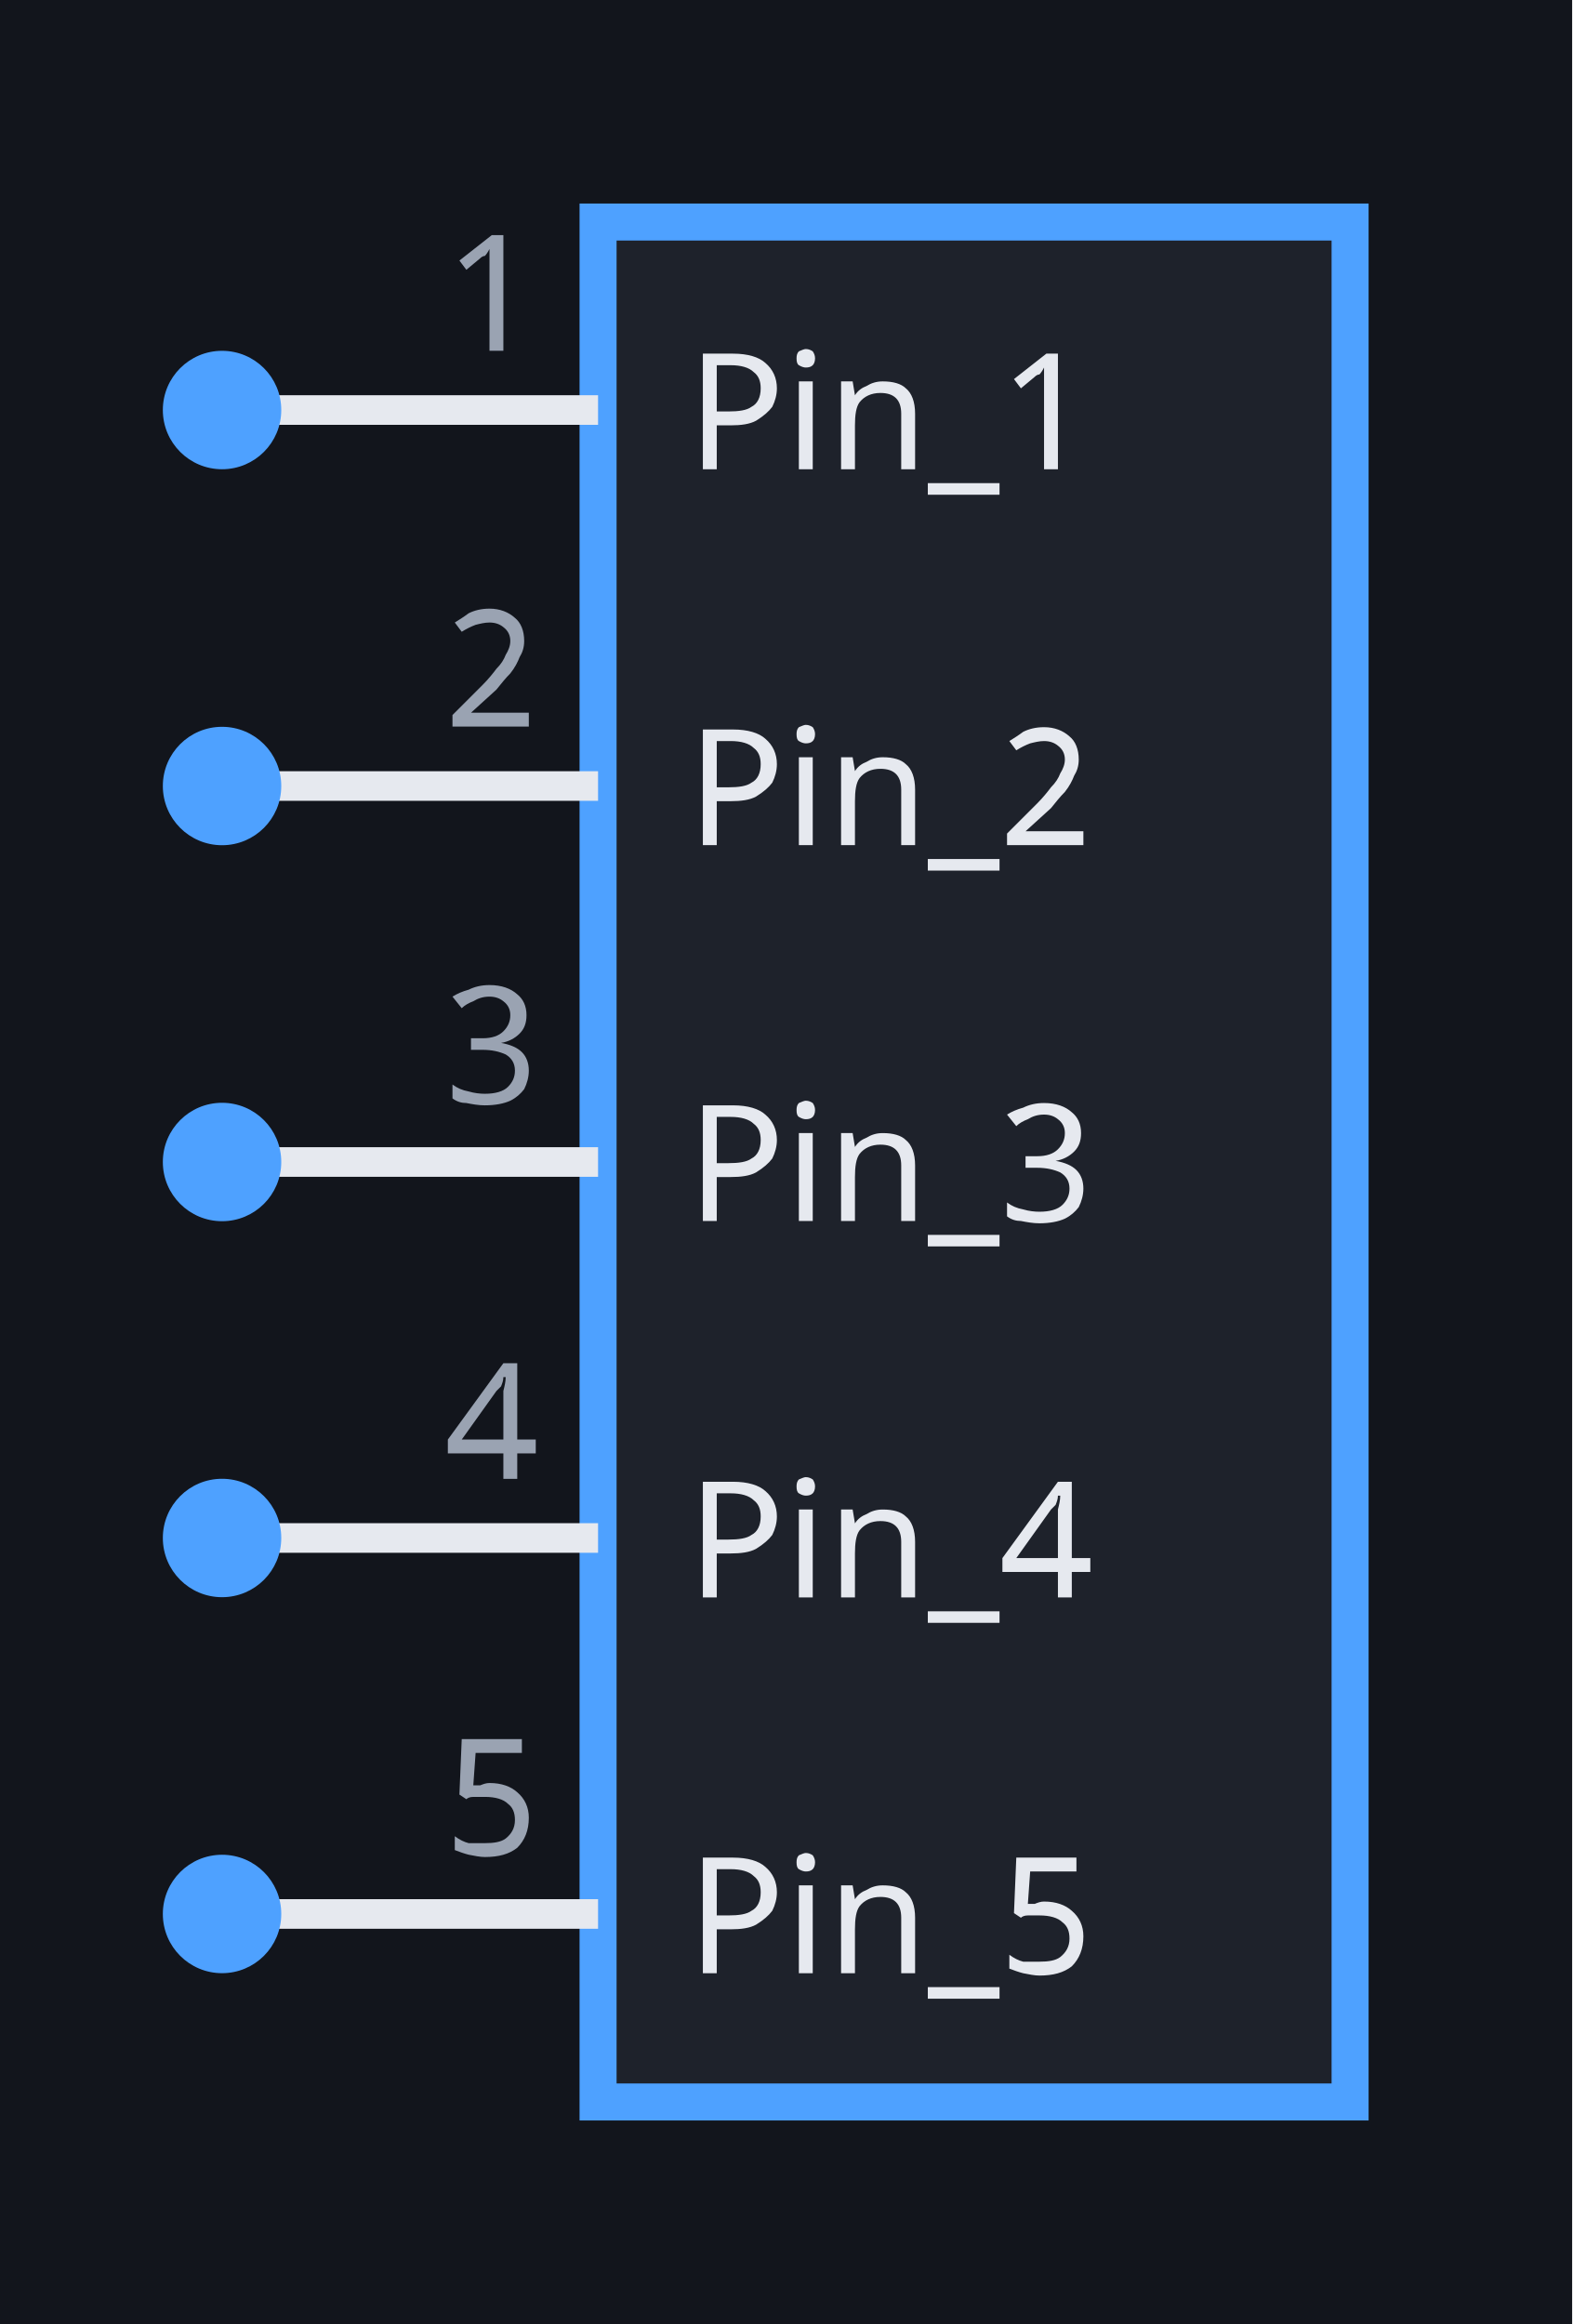
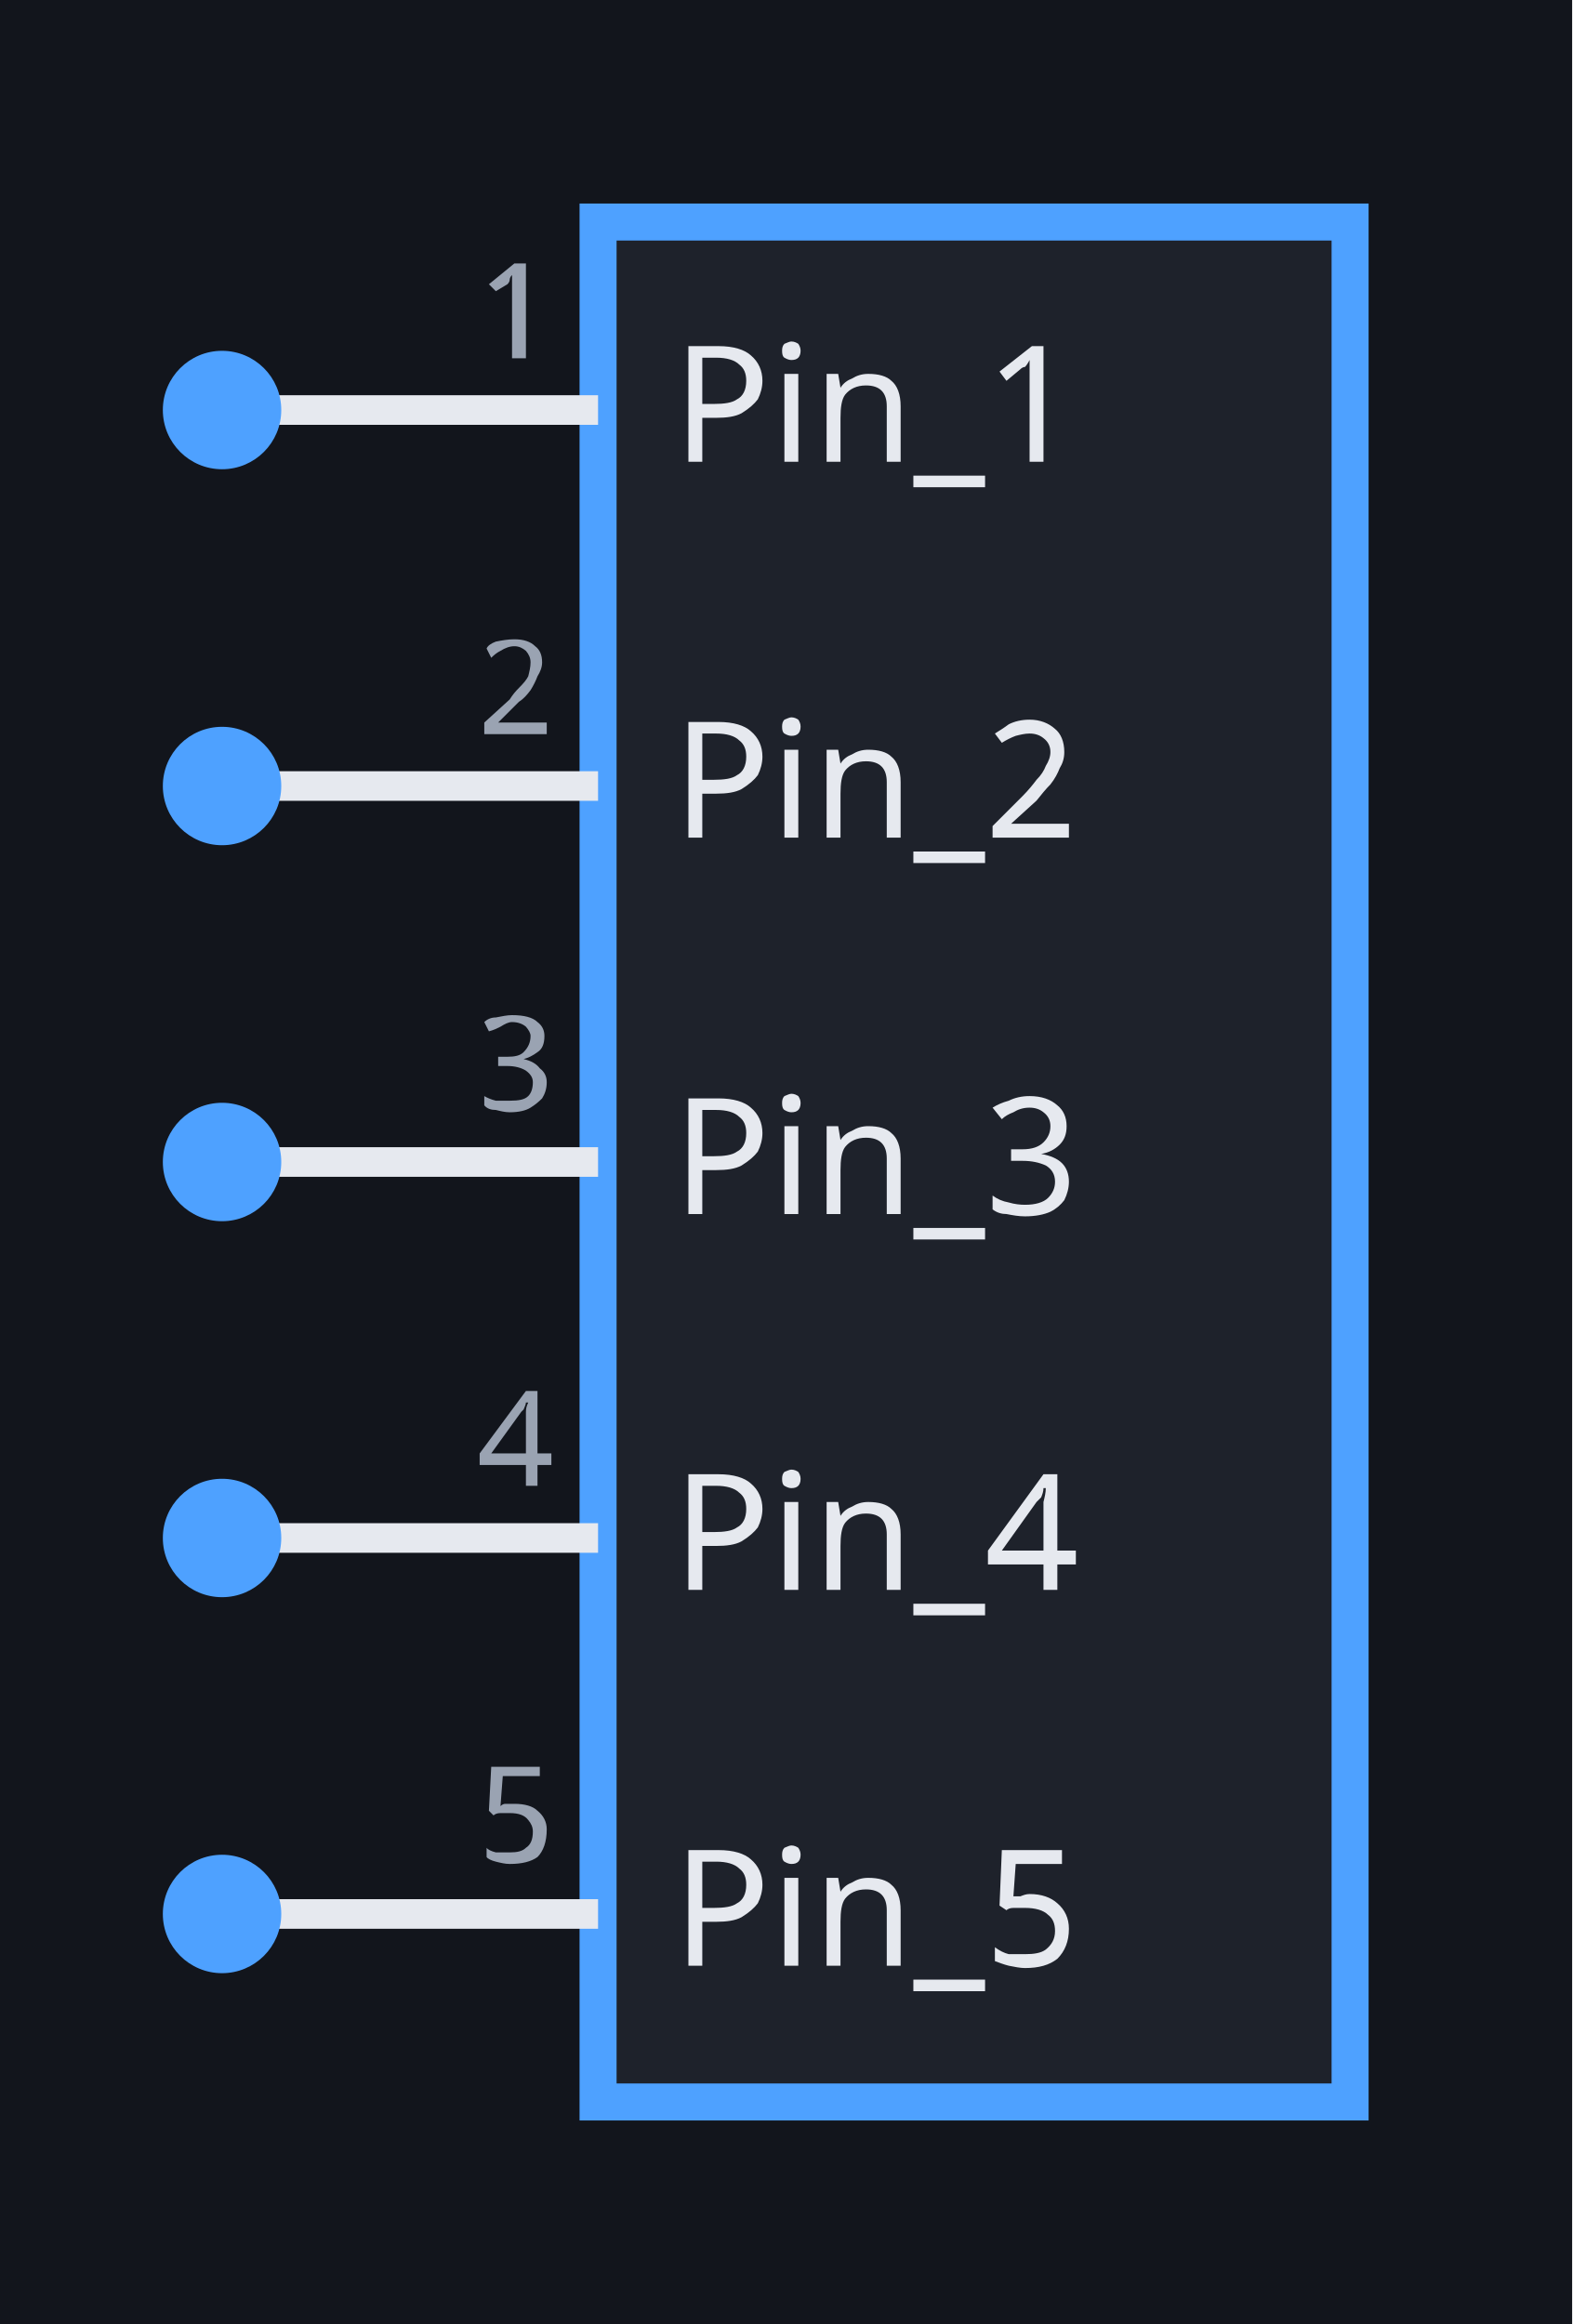
<svg xmlns="http://www.w3.org/2000/svg" viewBox="-6.58 -7.85 10.62 15.70" preserveAspectRatio="xMidYMid meet" style="width:100%;height:100%">
  <rect x="-6.58" y="-7.85" width="10.62" height="15.70" fill="#12151c" />
  <rect x="-2.540" y="-6.350" width="5.080" height="12.700" fill="#1e222b" stroke="#4ea1ff" stroke-width="0.25" />
  <line x1="-5.080" y1="-5.080" x2="-2.540" y2="-5.080" stroke="#e6e9ef" stroke-width="0.2" />
  <circle cx="-5.080" cy="-5.080" r="0.4" fill="#4ea1ff" />
-   <text x="-2.940" y="-5.480" fill="#9aa3b2" font-size="1.1" text-anchor="end" font-family="sans-serif">1</text>
-   <text x="-1.940" y="-4.680" fill="#e6e9ef" font-size="1.1" text-anchor="start" font-family="sans-serif">Pin_1</text>
+   <text x="-2.040" y="-4.730" fill="#e6e9ef" font-size="1.1" text-anchor="start" font-family="sans-serif">Pin_1</text>
+   <text x="-2.840" y="-5.430" fill="#9aa3b2" font-size="0.9" text-anchor="end" font-family="sans-serif">1</text>
  <line x1="-5.080" y1="-2.540" x2="-2.540" y2="-2.540" stroke="#e6e9ef" stroke-width="0.2" />
  <circle cx="-5.080" cy="-2.540" r="0.4" fill="#4ea1ff" />
-   <text x="-2.940" y="-2.940" fill="#9aa3b2" font-size="1.1" text-anchor="end" font-family="sans-serif">2</text>
-   <text x="-1.940" y="-2.140" fill="#e6e9ef" font-size="1.1" text-anchor="start" font-family="sans-serif">Pin_2</text>
+   <text x="-2.040" y="-2.190" fill="#e6e9ef" font-size="1.1" text-anchor="start" font-family="sans-serif">Pin_2</text>
+   <text x="-2.840" y="-2.890" fill="#9aa3b2" font-size="0.9" text-anchor="end" font-family="sans-serif">2</text>
  <line x1="-5.080" y1="-0.000" x2="-2.540" y2="-0.000" stroke="#e6e9ef" stroke-width="0.2" />
  <circle cx="-5.080" cy="-0.000" r="0.4" fill="#4ea1ff" />
-   <text x="-2.940" y="-0.400" fill="#9aa3b2" font-size="1.1" text-anchor="end" font-family="sans-serif">3</text>
-   <text x="-1.940" y="0.400" fill="#e6e9ef" font-size="1.1" text-anchor="start" font-family="sans-serif">Pin_3</text>
+   <text x="-2.040" y="0.350" fill="#e6e9ef" font-size="1.1" text-anchor="start" font-family="sans-serif">Pin_3</text>
+   <text x="-2.840" y="-0.350" fill="#9aa3b2" font-size="0.9" text-anchor="end" font-family="sans-serif">3</text>
  <line x1="-5.080" y1="2.540" x2="-2.540" y2="2.540" stroke="#e6e9ef" stroke-width="0.2" />
  <circle cx="-5.080" cy="2.540" r="0.4" fill="#4ea1ff" />
-   <text x="-2.940" y="2.140" fill="#9aa3b2" font-size="1.1" text-anchor="end" font-family="sans-serif">4</text>
-   <text x="-1.940" y="2.940" fill="#e6e9ef" font-size="1.1" text-anchor="start" font-family="sans-serif">Pin_4</text>
+   <text x="-2.040" y="2.890" fill="#e6e9ef" font-size="1.1" text-anchor="start" font-family="sans-serif">Pin_4</text>
+   <text x="-2.840" y="2.190" fill="#9aa3b2" font-size="0.9" text-anchor="end" font-family="sans-serif">4</text>
  <line x1="-5.080" y1="5.080" x2="-2.540" y2="5.080" stroke="#e6e9ef" stroke-width="0.2" />
  <circle cx="-5.080" cy="5.080" r="0.4" fill="#4ea1ff" />
-   <text x="-2.940" y="4.680" fill="#9aa3b2" font-size="1.1" text-anchor="end" font-family="sans-serif">5</text>
-   <text x="-1.940" y="5.480" fill="#e6e9ef" font-size="1.1" text-anchor="start" font-family="sans-serif">Pin_5</text>
+   <text x="-2.040" y="5.430" fill="#e6e9ef" font-size="1.1" text-anchor="start" font-family="sans-serif">Pin_5</text>
+   <text x="-2.840" y="4.730" fill="#9aa3b2" font-size="0.9" text-anchor="end" font-family="sans-serif">5</text>
</svg>
